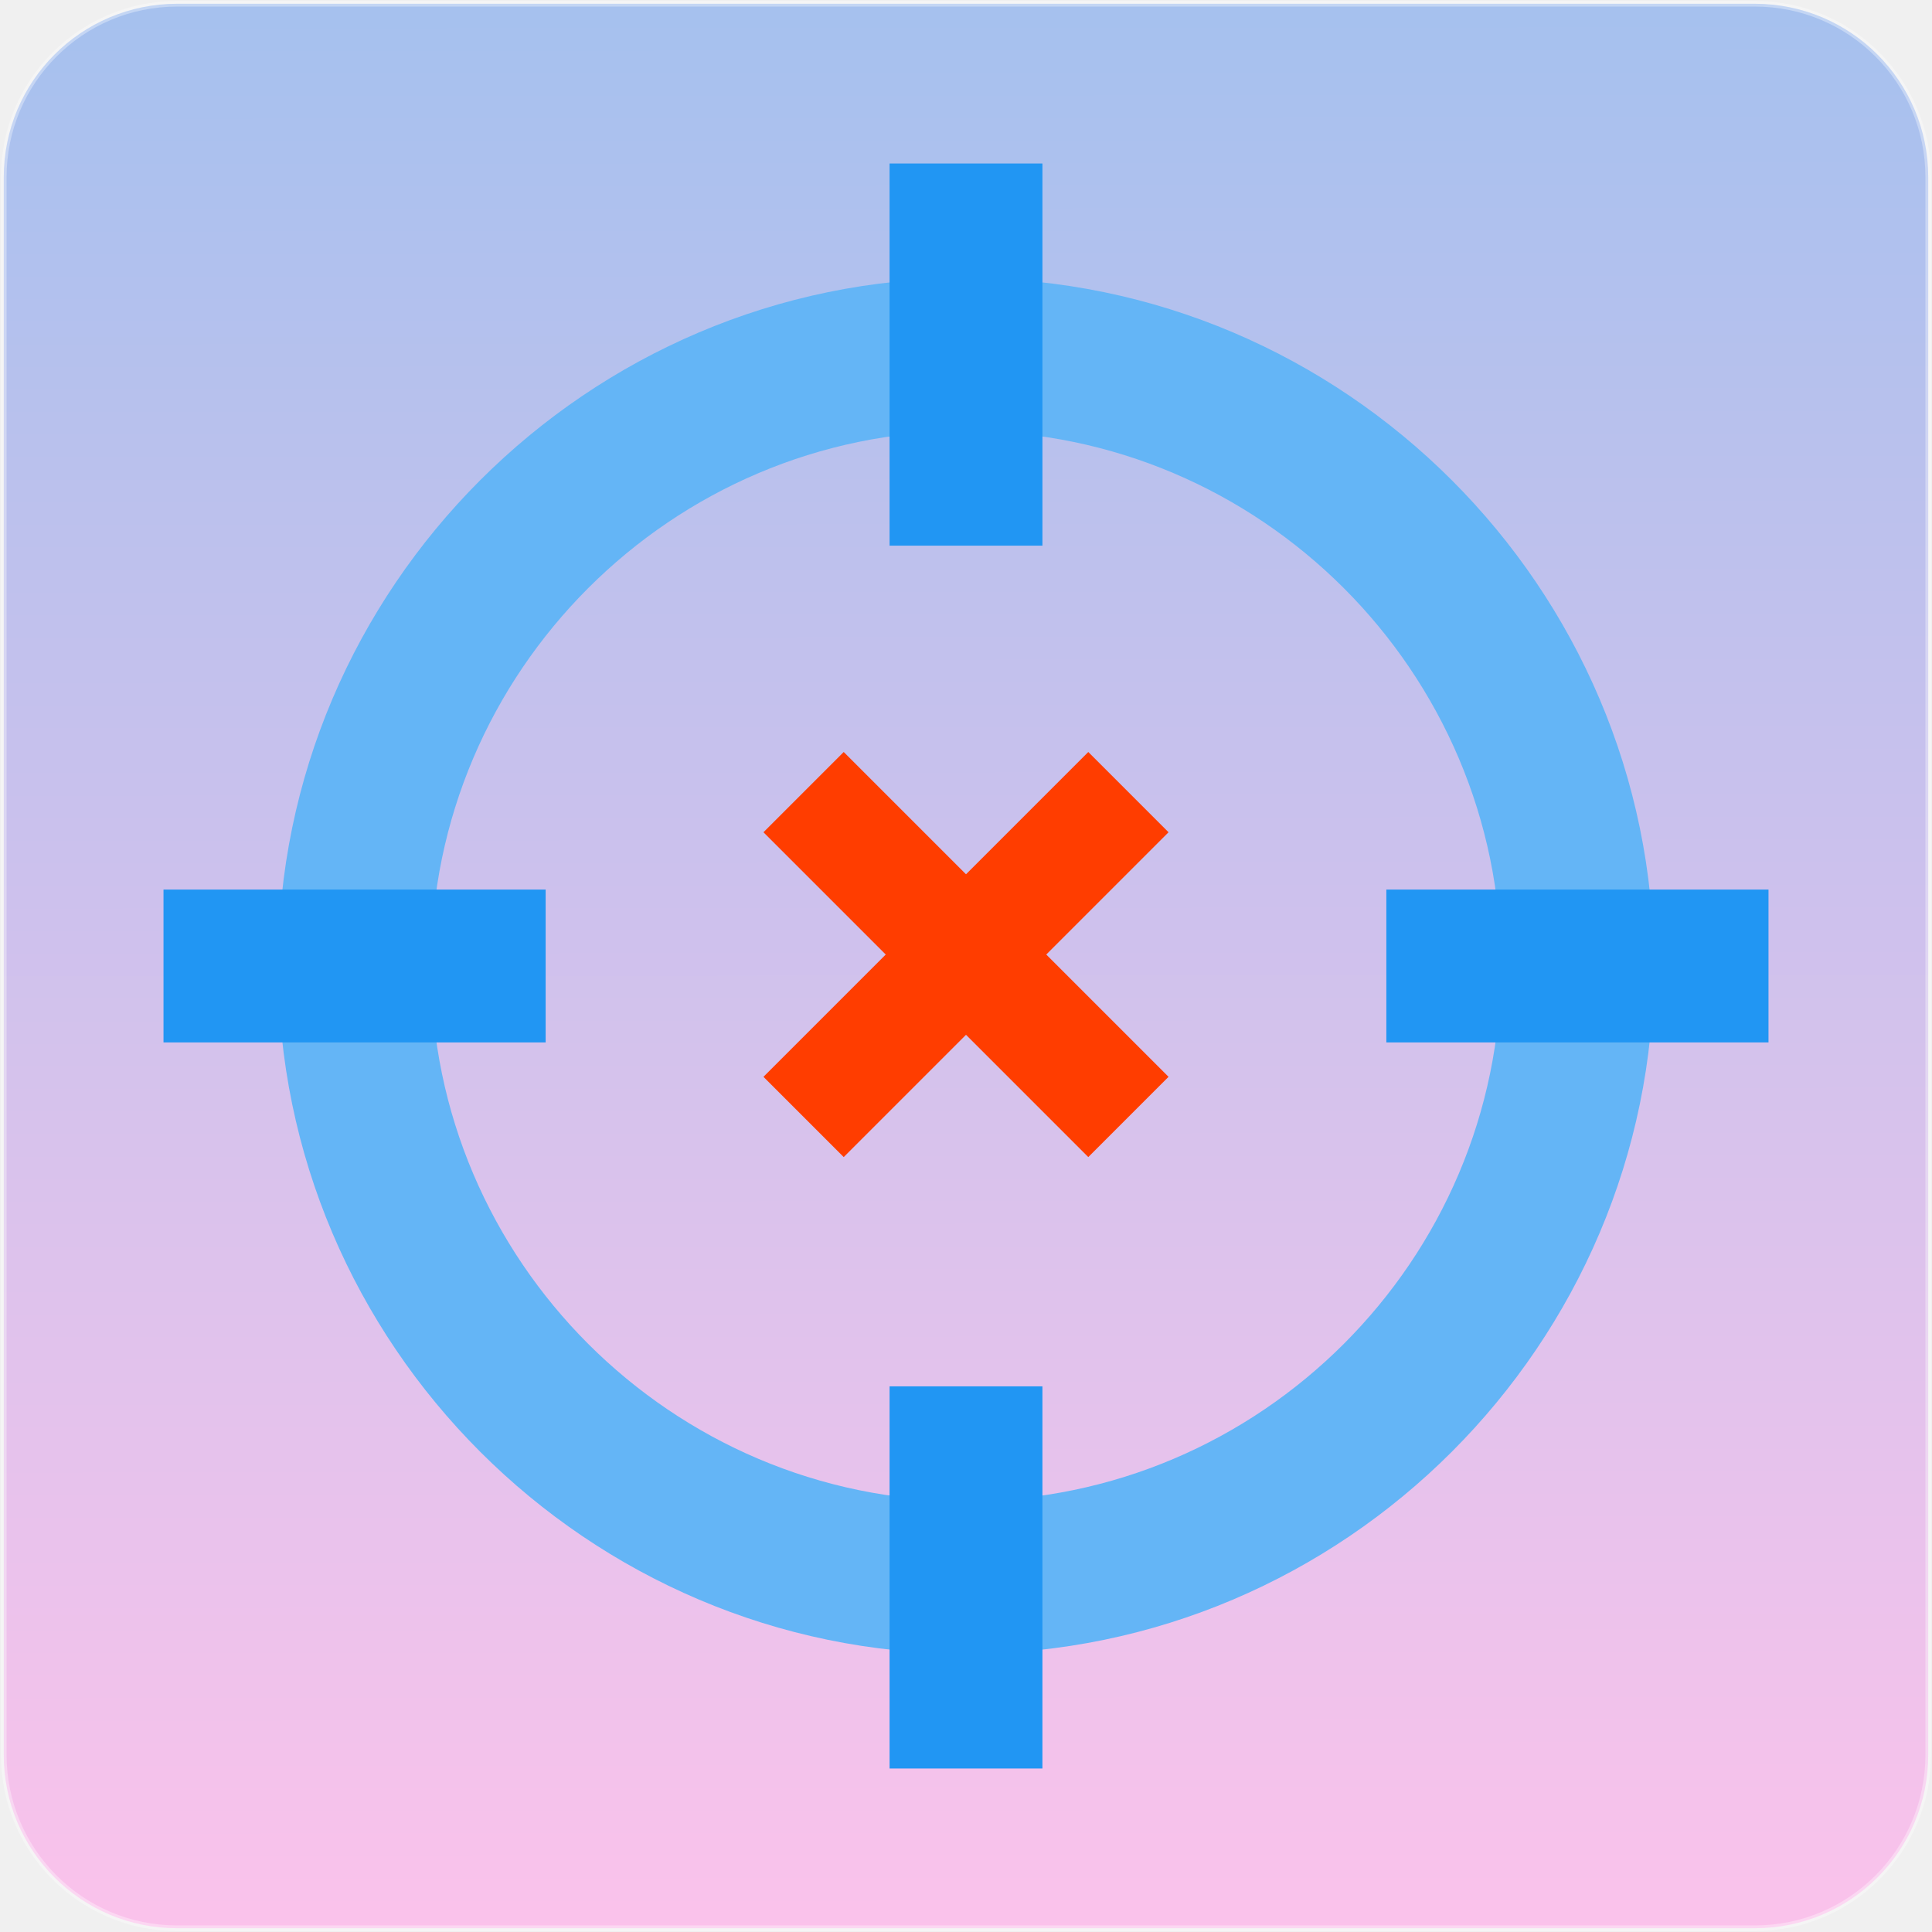
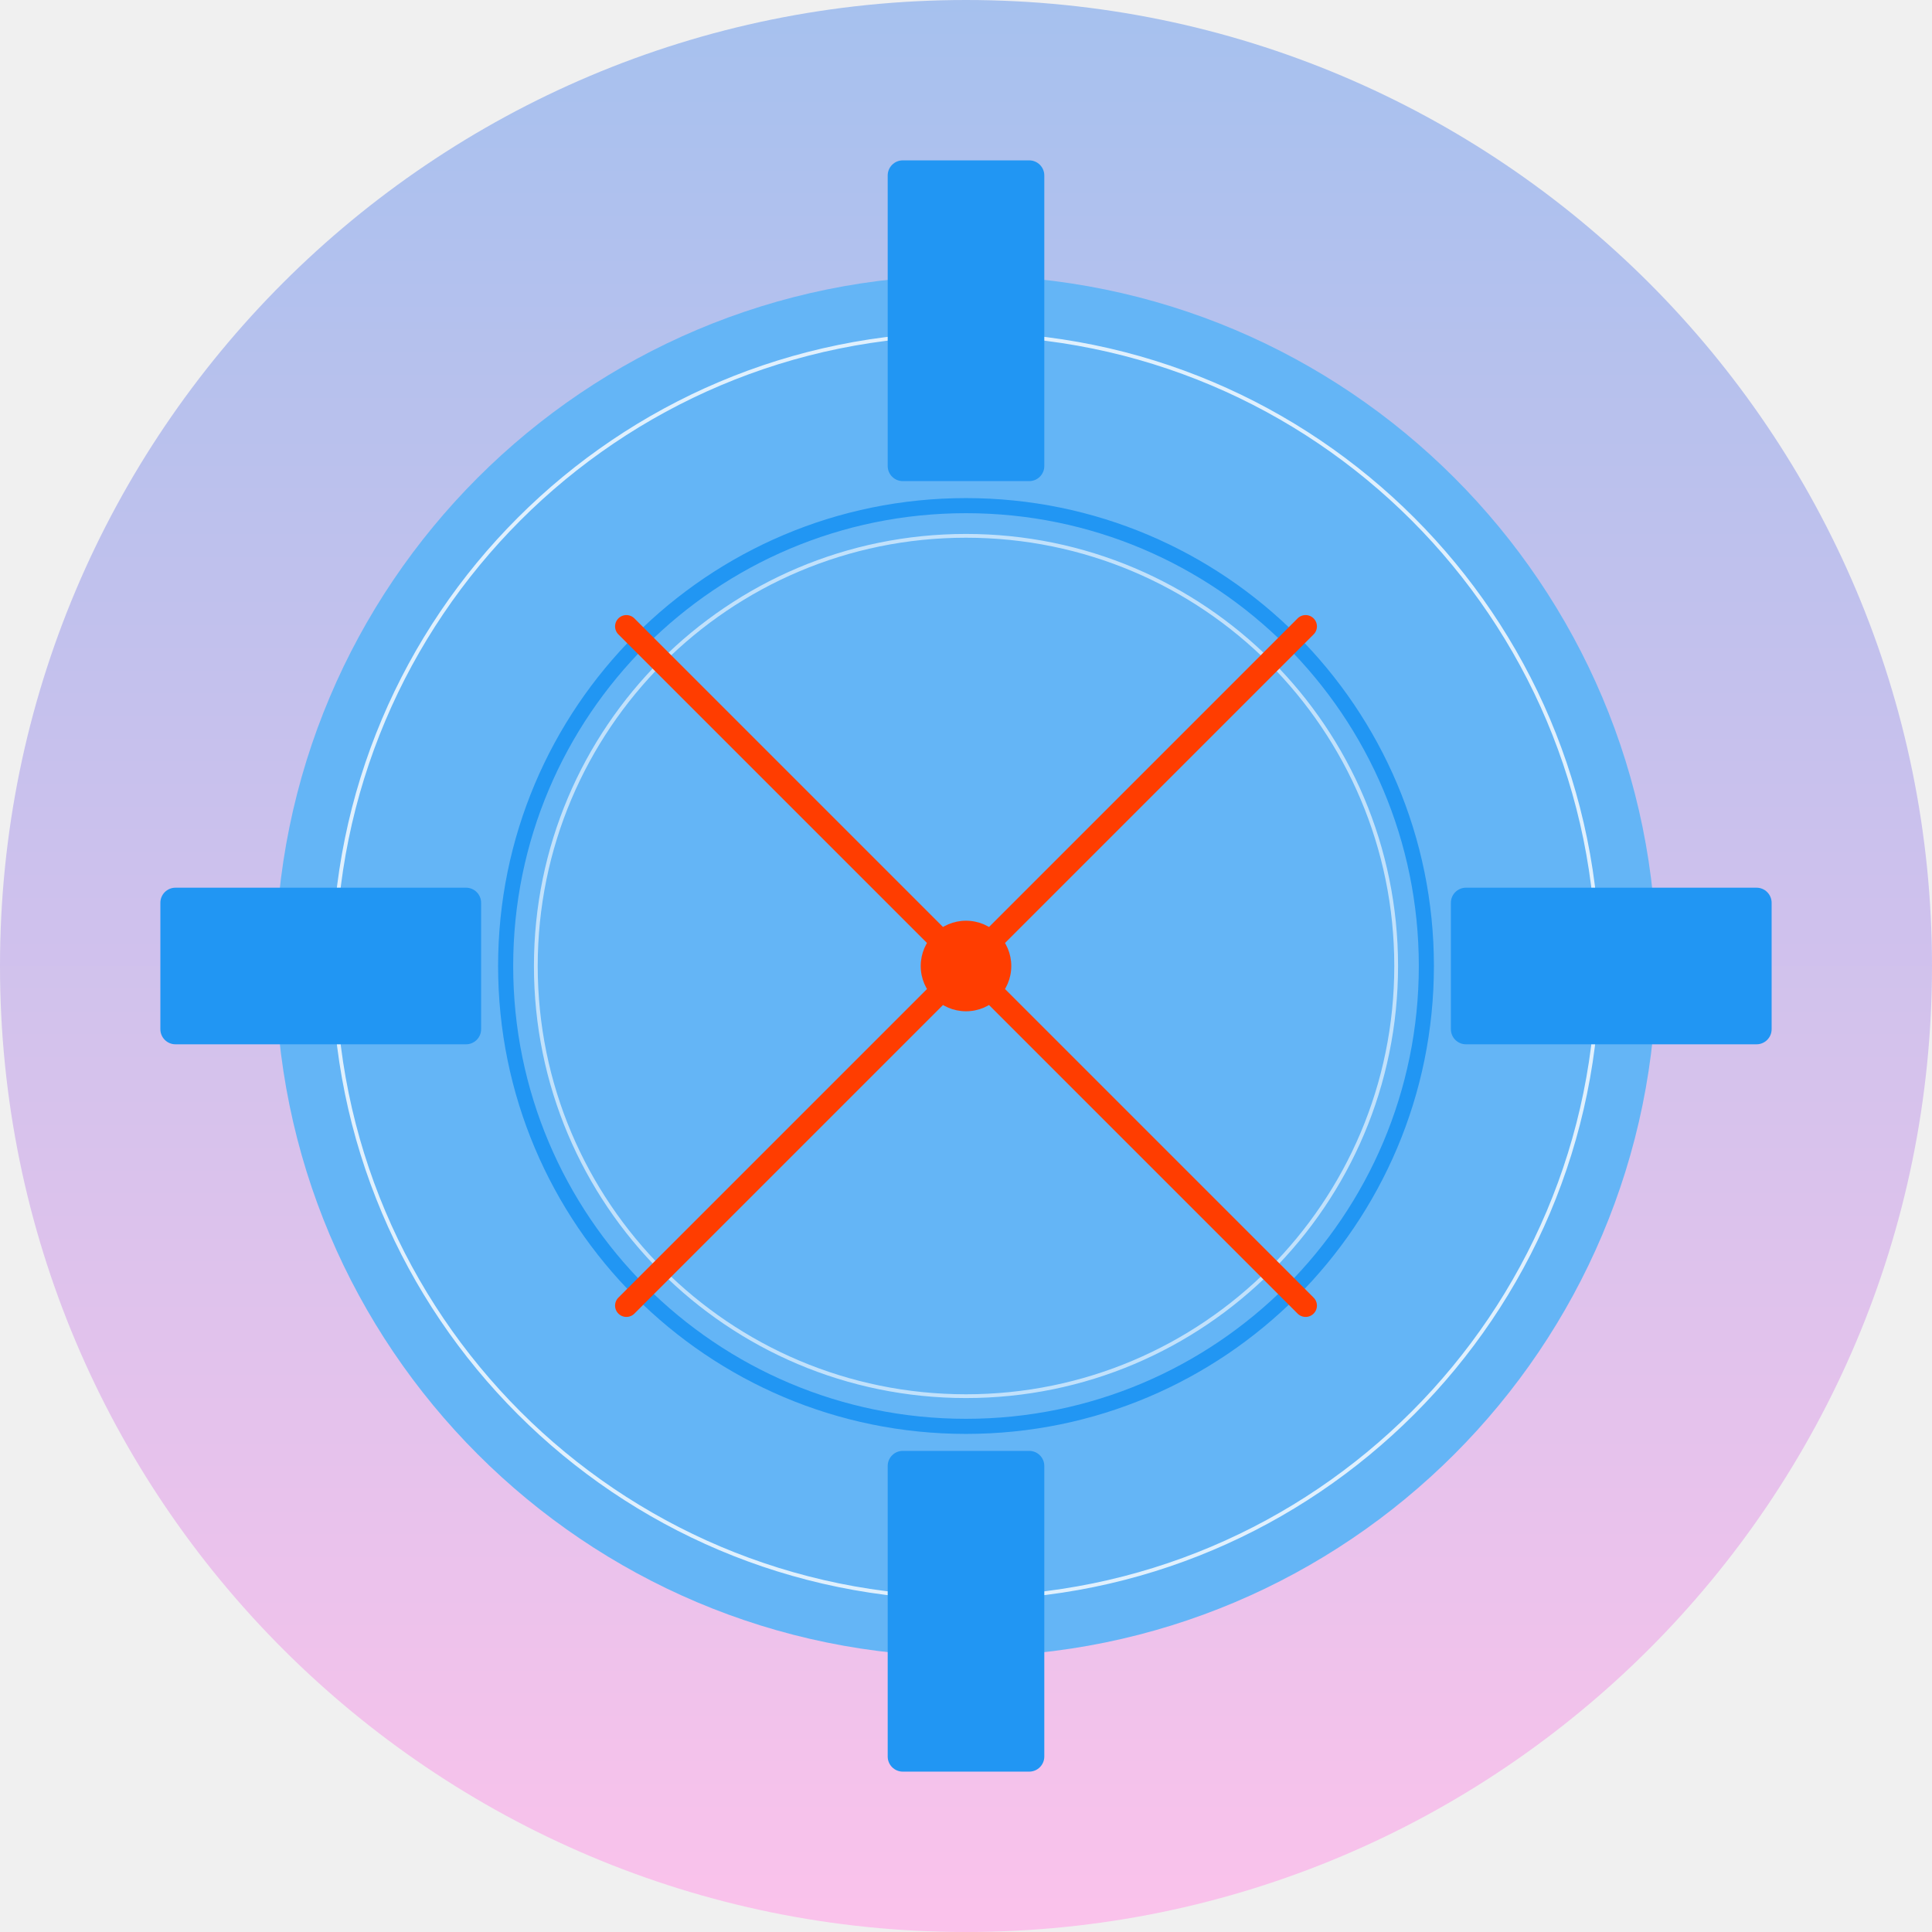
- <svg xmlns="http://www.w3.org/2000/svg" width="1028" height="1028" viewBox="0 0 1028 1028">
-   <g id="g1">
-     <linearGradient id="linearGradient1" x1="523.07" y1="1029.307" x2="522.316" y2="8.809" gradientUnits="userSpaceOnUse">
+ <svg xmlns="http://www.w3.org/2000/svg" width="1024" height="1024" viewBox="0 0 1024 1024">
+   <defs>
+     <linearGradient id="bgGradient" x1="512" y1="1024" x2="512" y2="0" gradientUnits="userSpaceOnUse">
      <stop offset="0" stop-color="#fbc2eb" stop-opacity="1" />
      <stop offset="1" stop-color="#a6c1ee" stop-opacity="1" />
    </linearGradient>
-     <path id="-" fill="url(#linearGradient1)" fill-rule="evenodd" stroke="#ffffff" stroke-width="3" stroke-opacity="0.336" d="M 2 933.75 C 2 984.698 43.302 1026 94.25 1026 L 933.75 1026 C 984.698 1026 1026 984.698 1026 933.75 L 1026 94.25 C 1026 43.302 984.698 2 933.75 2 L 94.25 2 C 43.302 2 2 43.302 2 94.25 Z" />
-     <g id="icons8-locationoff">
-       <path id="path1" fill="#64b5f6" stroke="none" d="M 514 880 C 312.7 880 148 715.3 148 514 C 148 312.7 312.7 148 514 148 C 715.3 148 880 312.7 880 514 C 880 715.3 715.3 880 514 880 Z M 514 229.333 C 357.433 229.333 229.333 357.433 229.333 514 C 229.333 670.567 357.433 798.667 514 798.667 C 670.567 798.667 798.667 670.567 798.667 514 C 798.667 357.433 670.567 229.333 514 229.333 Z" />
-       <path id="path2" fill="#2196f3" stroke="none" d="M 473.333 87 L 554.667 87 L 554.667 290.333 L 473.333 290.333 Z M 473.333 737.667 L 554.667 737.667 L 554.667 941 L 473.333 941 Z M 87 473.333 L 290.333 473.333 L 290.333 554.667 L 87 554.667 Z M 737.667 473.333 L 941 473.333 L 941 554.667 L 737.667 554.667 Z" />
-       <path id="path3" fill="#ff3d00" stroke="none" d="M 621.767 572.967 L 579.067 615.667 L 406.233 442.833 L 448.933 400.133 L 621.767 572.967 Z" />
-       <path id="path4" fill="#ff3d00" stroke="none" d="M 448.933 615.667 L 406.233 572.967 L 579.067 400.133 L 621.767 442.833 L 448.933 615.667 Z" />
+   </defs>
+   <circle cx="512" cy="512" r="512" fill="url(#bgGradient)" />
+   <g transform="translate(512,512)">
+     <circle cx="0" cy="0" r="366" fill="#64b5f6" stroke="none" />
+     <circle cx="0" cy="0" r="335" fill="none" stroke="#ffffff" stroke-width="2" opacity="0.8" />
+     <circle cx="0" cy="0" r="244" fill="none" stroke="#2196f3" stroke-width="8" />
+     <circle cx="0" cy="0" r="228" fill="none" stroke="#ffffff" stroke-width="2" opacity="0.6" />
+     <rect x="-41.5" y="-427" width="83" height="170" fill="#2196f3" rx="8" />
+     <rect x="-41.5" y="257" width="83" height="170" fill="#2196f3" rx="8" />
+     <rect x="-427" y="-41.5" width="170" height="83" fill="#2196f3" rx="8" />
+     <rect x="257" y="-41.5" width="170" height="83" fill="#2196f3" rx="8" />
+     <g stroke="#ff3d00" stroke-width="12" stroke-linecap="round">
+       <line x1="-180" y1="-180" x2="180" y2="180" />
+       <line x1="180" y1="-180" x2="-180" y2="180" />
    </g>
+     <circle cx="0" cy="0" r="24" fill="#ff3d00" />
  </g>
</svg>
